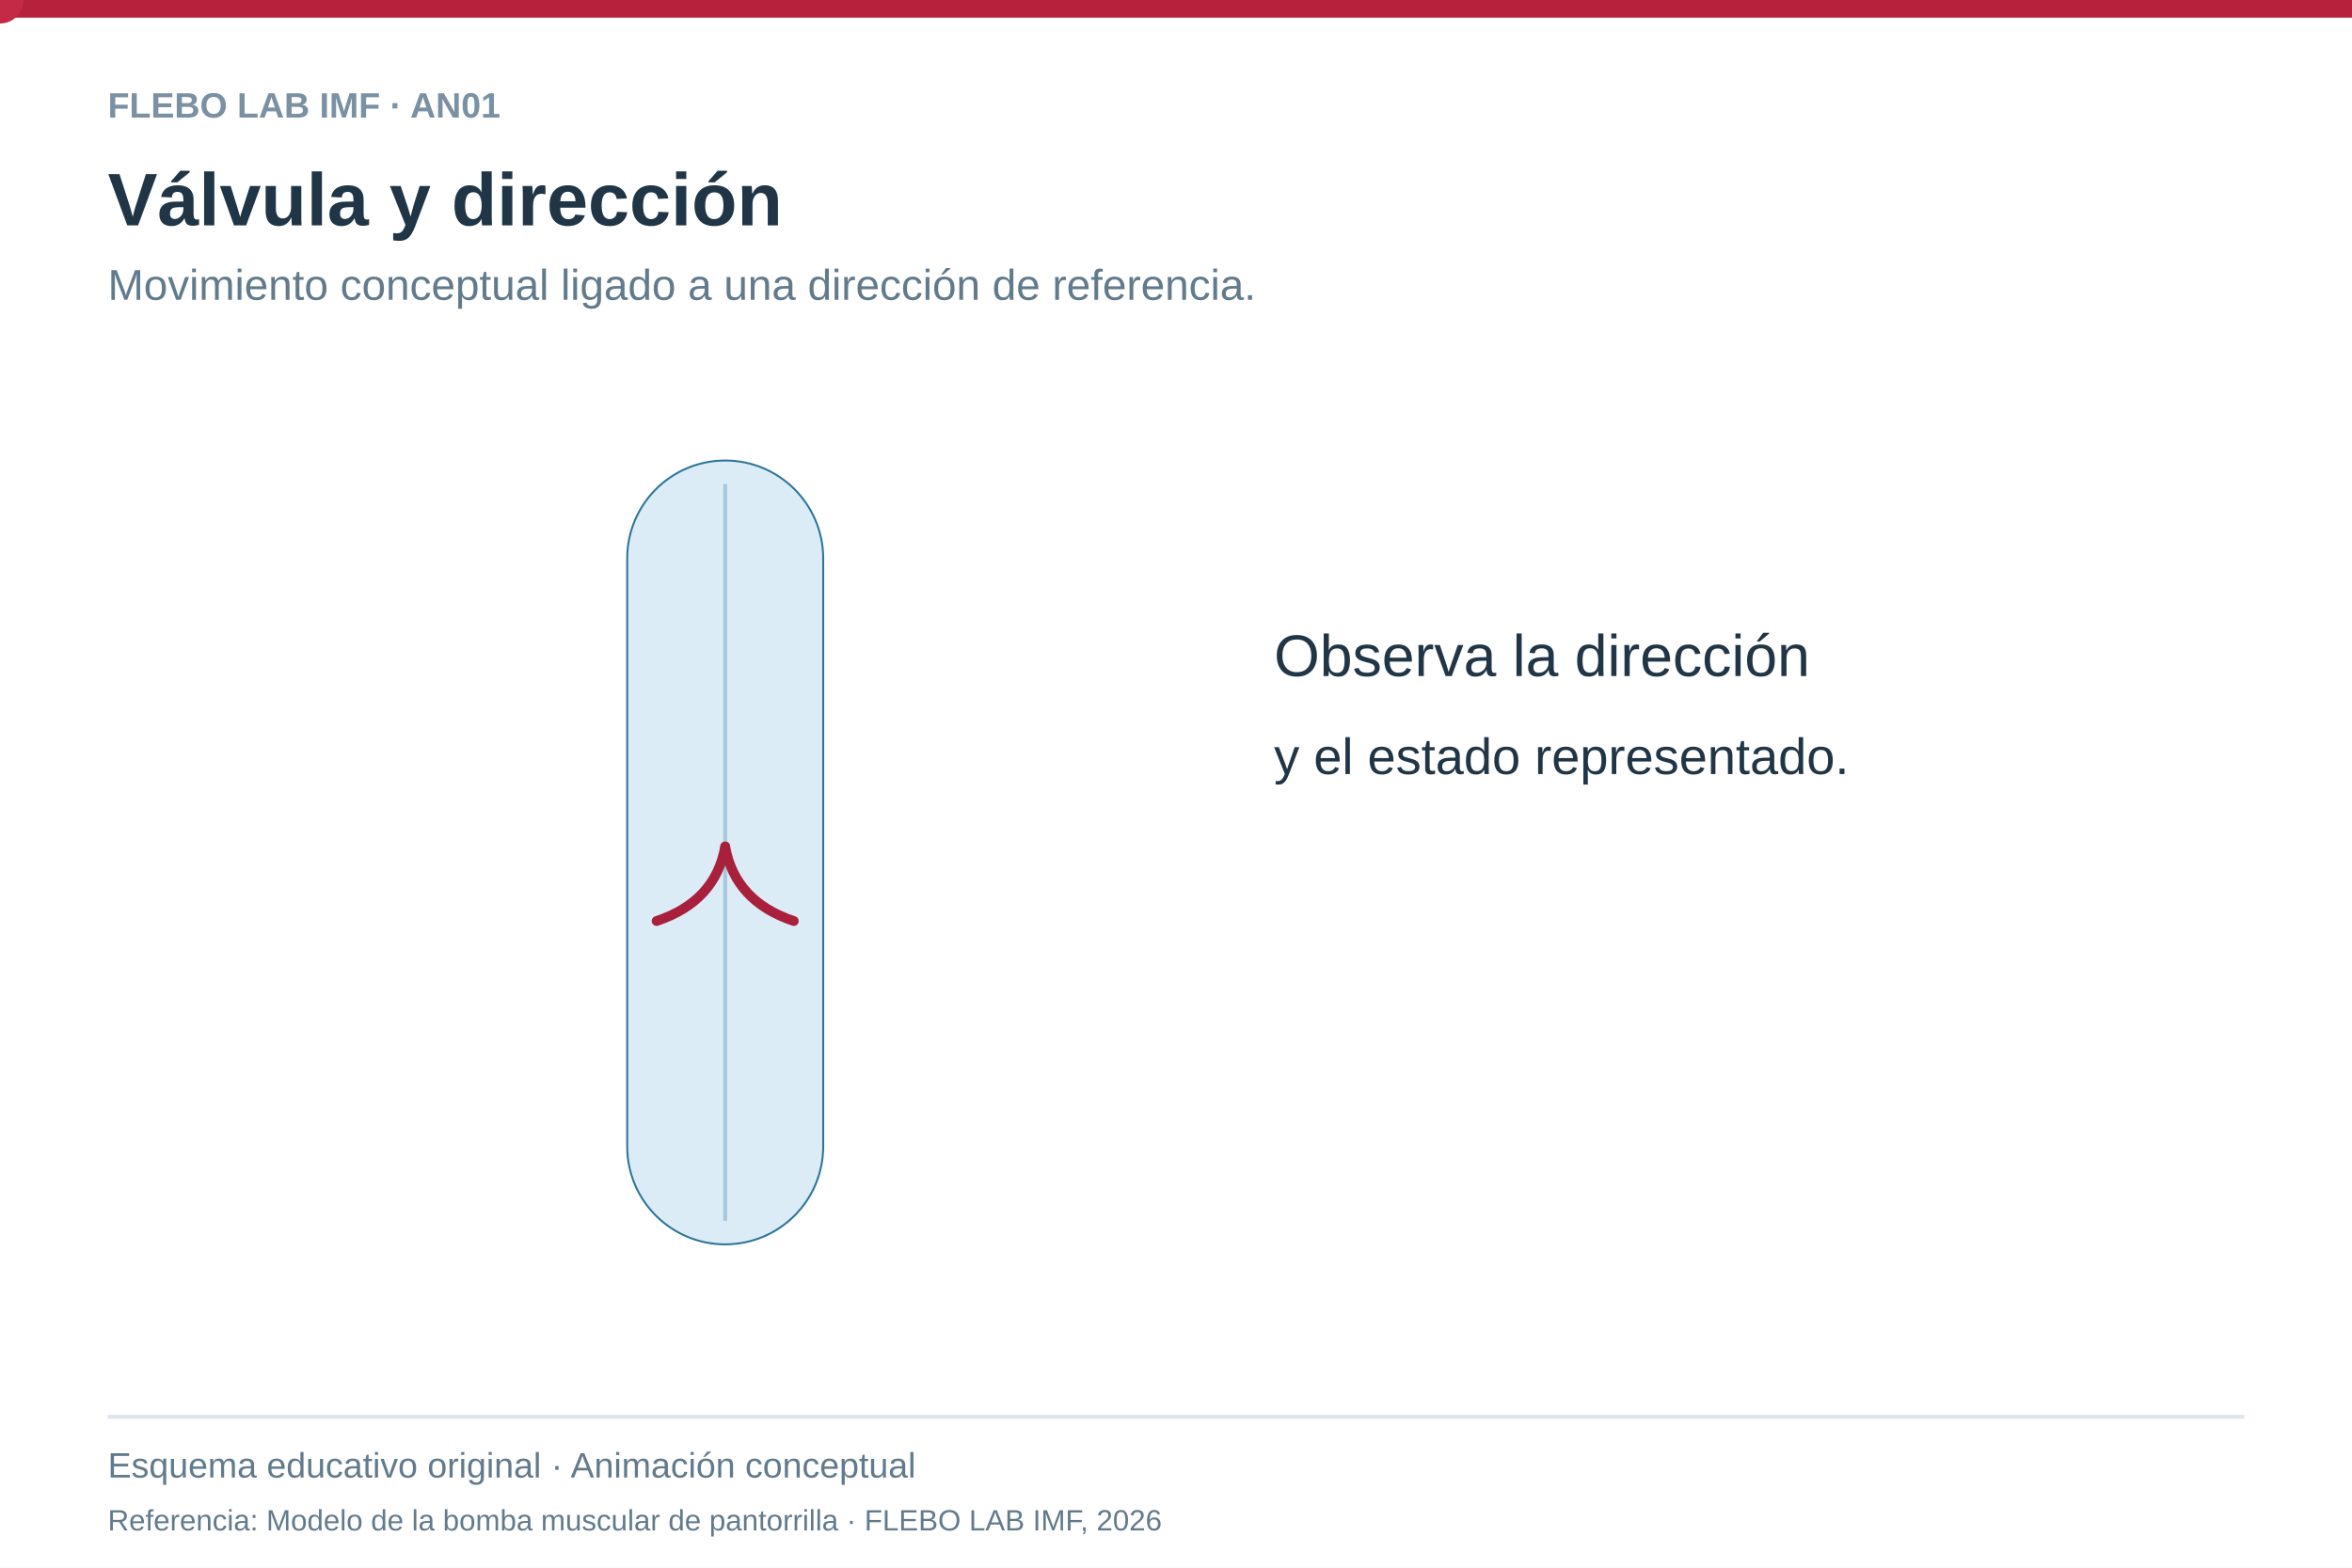
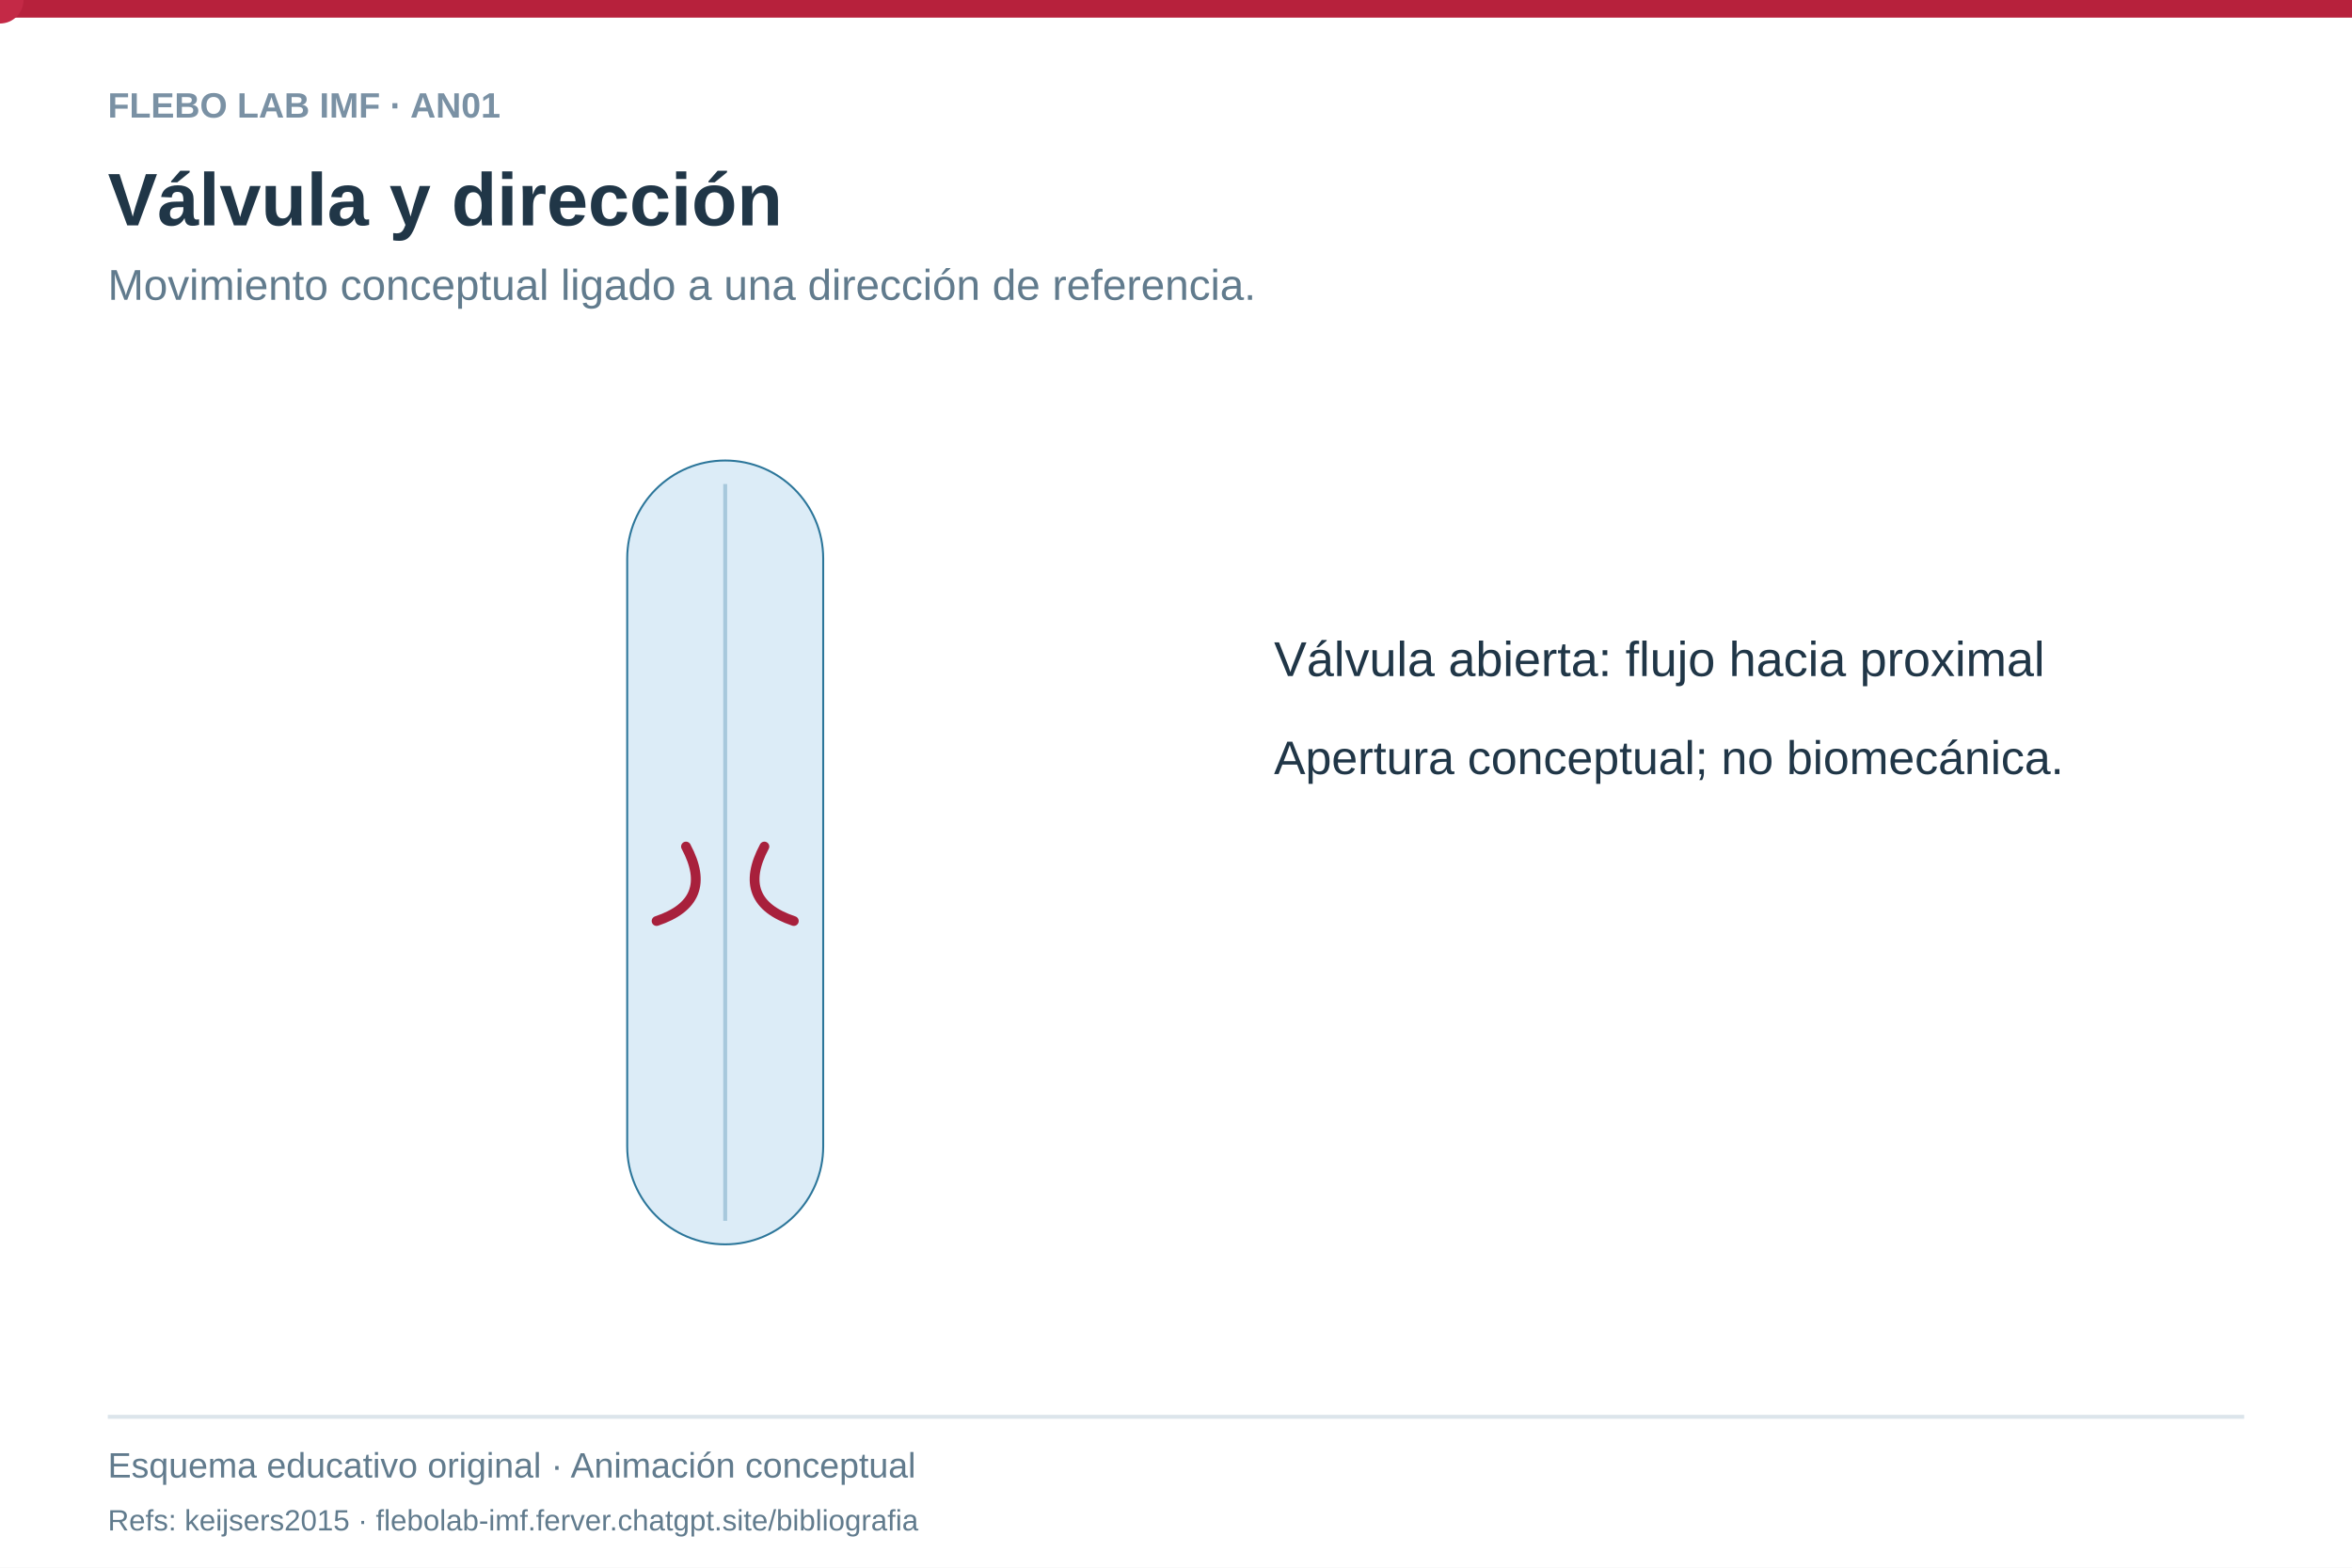
<svg xmlns="http://www.w3.org/2000/svg" width="1200" height="800" viewBox="0 0 1200 800" role="img" aria-labelledby="title desc">
  <defs>
    <marker id="arrow" viewBox="0 0 10 10" refX="8" refY="5" markerWidth="7" markerHeight="7" orient="auto-start-reverse">
      <path d="M0,0 L10,5 L0,10 z" fill="context-stroke" />
    </marker>
  </defs>
  <style>text{font-family:Arial,Helvetica,sans-serif}.static{display:none}@media(prefers-reduced-motion:reduce){.moving{display:none}.static{display:inline}}</style>
  <rect width="1200" height="800" fill="#fff" />
  <rect width="1200" height="9" fill="#b7213c" />
  <text x="55" y="60" fill="#7a91a4" font-size="18" font-weight="700" text-anchor="start">FLEBO LAB IMF · AN01</text>
  <text x="55" y="115" fill="#203647" font-size="38" font-weight="700" text-anchor="start">Válvula y dirección</text>
  <text x="55" y="153" fill="#617b8d" font-size="22" font-weight="400" text-anchor="start">Movimiento conceptual ligado a una dirección de referencia.</text>
  <rect x="320" y="235" width="100" height="400" rx="50.0" fill="#dcecf7" stroke="#2c769a" />
  <line x1="370.0" y1="247" x2="370.0" y2="623" stroke="#a7c8dc" stroke-width="2" />
-   <path d="M335,470 Q365,460 370,432" fill="none" stroke="#a8203c" stroke-width="5" stroke-linecap="round" />
-   <path d="M405,470 Q375,460 370,432" fill="none" stroke="#a8203c" stroke-width="5" stroke-linecap="round" />
-   <text x="650" y="345" fill="#203647" font-size="30" font-weight="400" text-anchor="start">Observa la dirección</text>
-   <text x="650" y="395" fill="#203647" font-size="26" font-weight="400" text-anchor="start">y el estado representado.</text>
+   <path d="M335,470 Q365,460 350,432" fill="none" stroke="#a8203c" stroke-width="5" stroke-linecap="round" />
+   <path d="M405,470 Q375,460 390,432" fill="none" stroke="#a8203c" stroke-width="5" stroke-linecap="round" />
+   <text x="650" y="345" fill="#203647" font-size="25" font-weight="400" text-anchor="start">Válvula abierta: flujo hacia proximal</text>
+   <text x="650" y="395" fill="#203647" font-size="24" font-weight="400" text-anchor="start">Apertura conceptual; no biomecánica.</text>
  <g class="moving">
    <circle r="12" fill="#c42946">
      <animateMotion dur="4s" repeatCount="indefinite" path="M370,600 L370,270" />
    </circle>
  </g>
  <line x1="55" y1="723" x2="1145" y2="723" stroke="#dce5eb" stroke-width="2" />
  <text x="55" y="754" fill="#617b8d" font-size="18" font-weight="400" text-anchor="start">Esquema educativo original · Animación conceptual</text>
-   <text x="55" y="781" fill="#617b8d" font-size="15" font-weight="400" text-anchor="start">Referencia: Modelo de la bomba muscular de pantorrilla · FLEBO LAB IMF, 2026</text>
+   <text x="55" y="781" fill="#617b8d" font-size="15" font-weight="400" text-anchor="start">Refs: keijsers2015 · flebolab-imf.ferver.chatgpt.site/bibliografia</text>
</svg>
